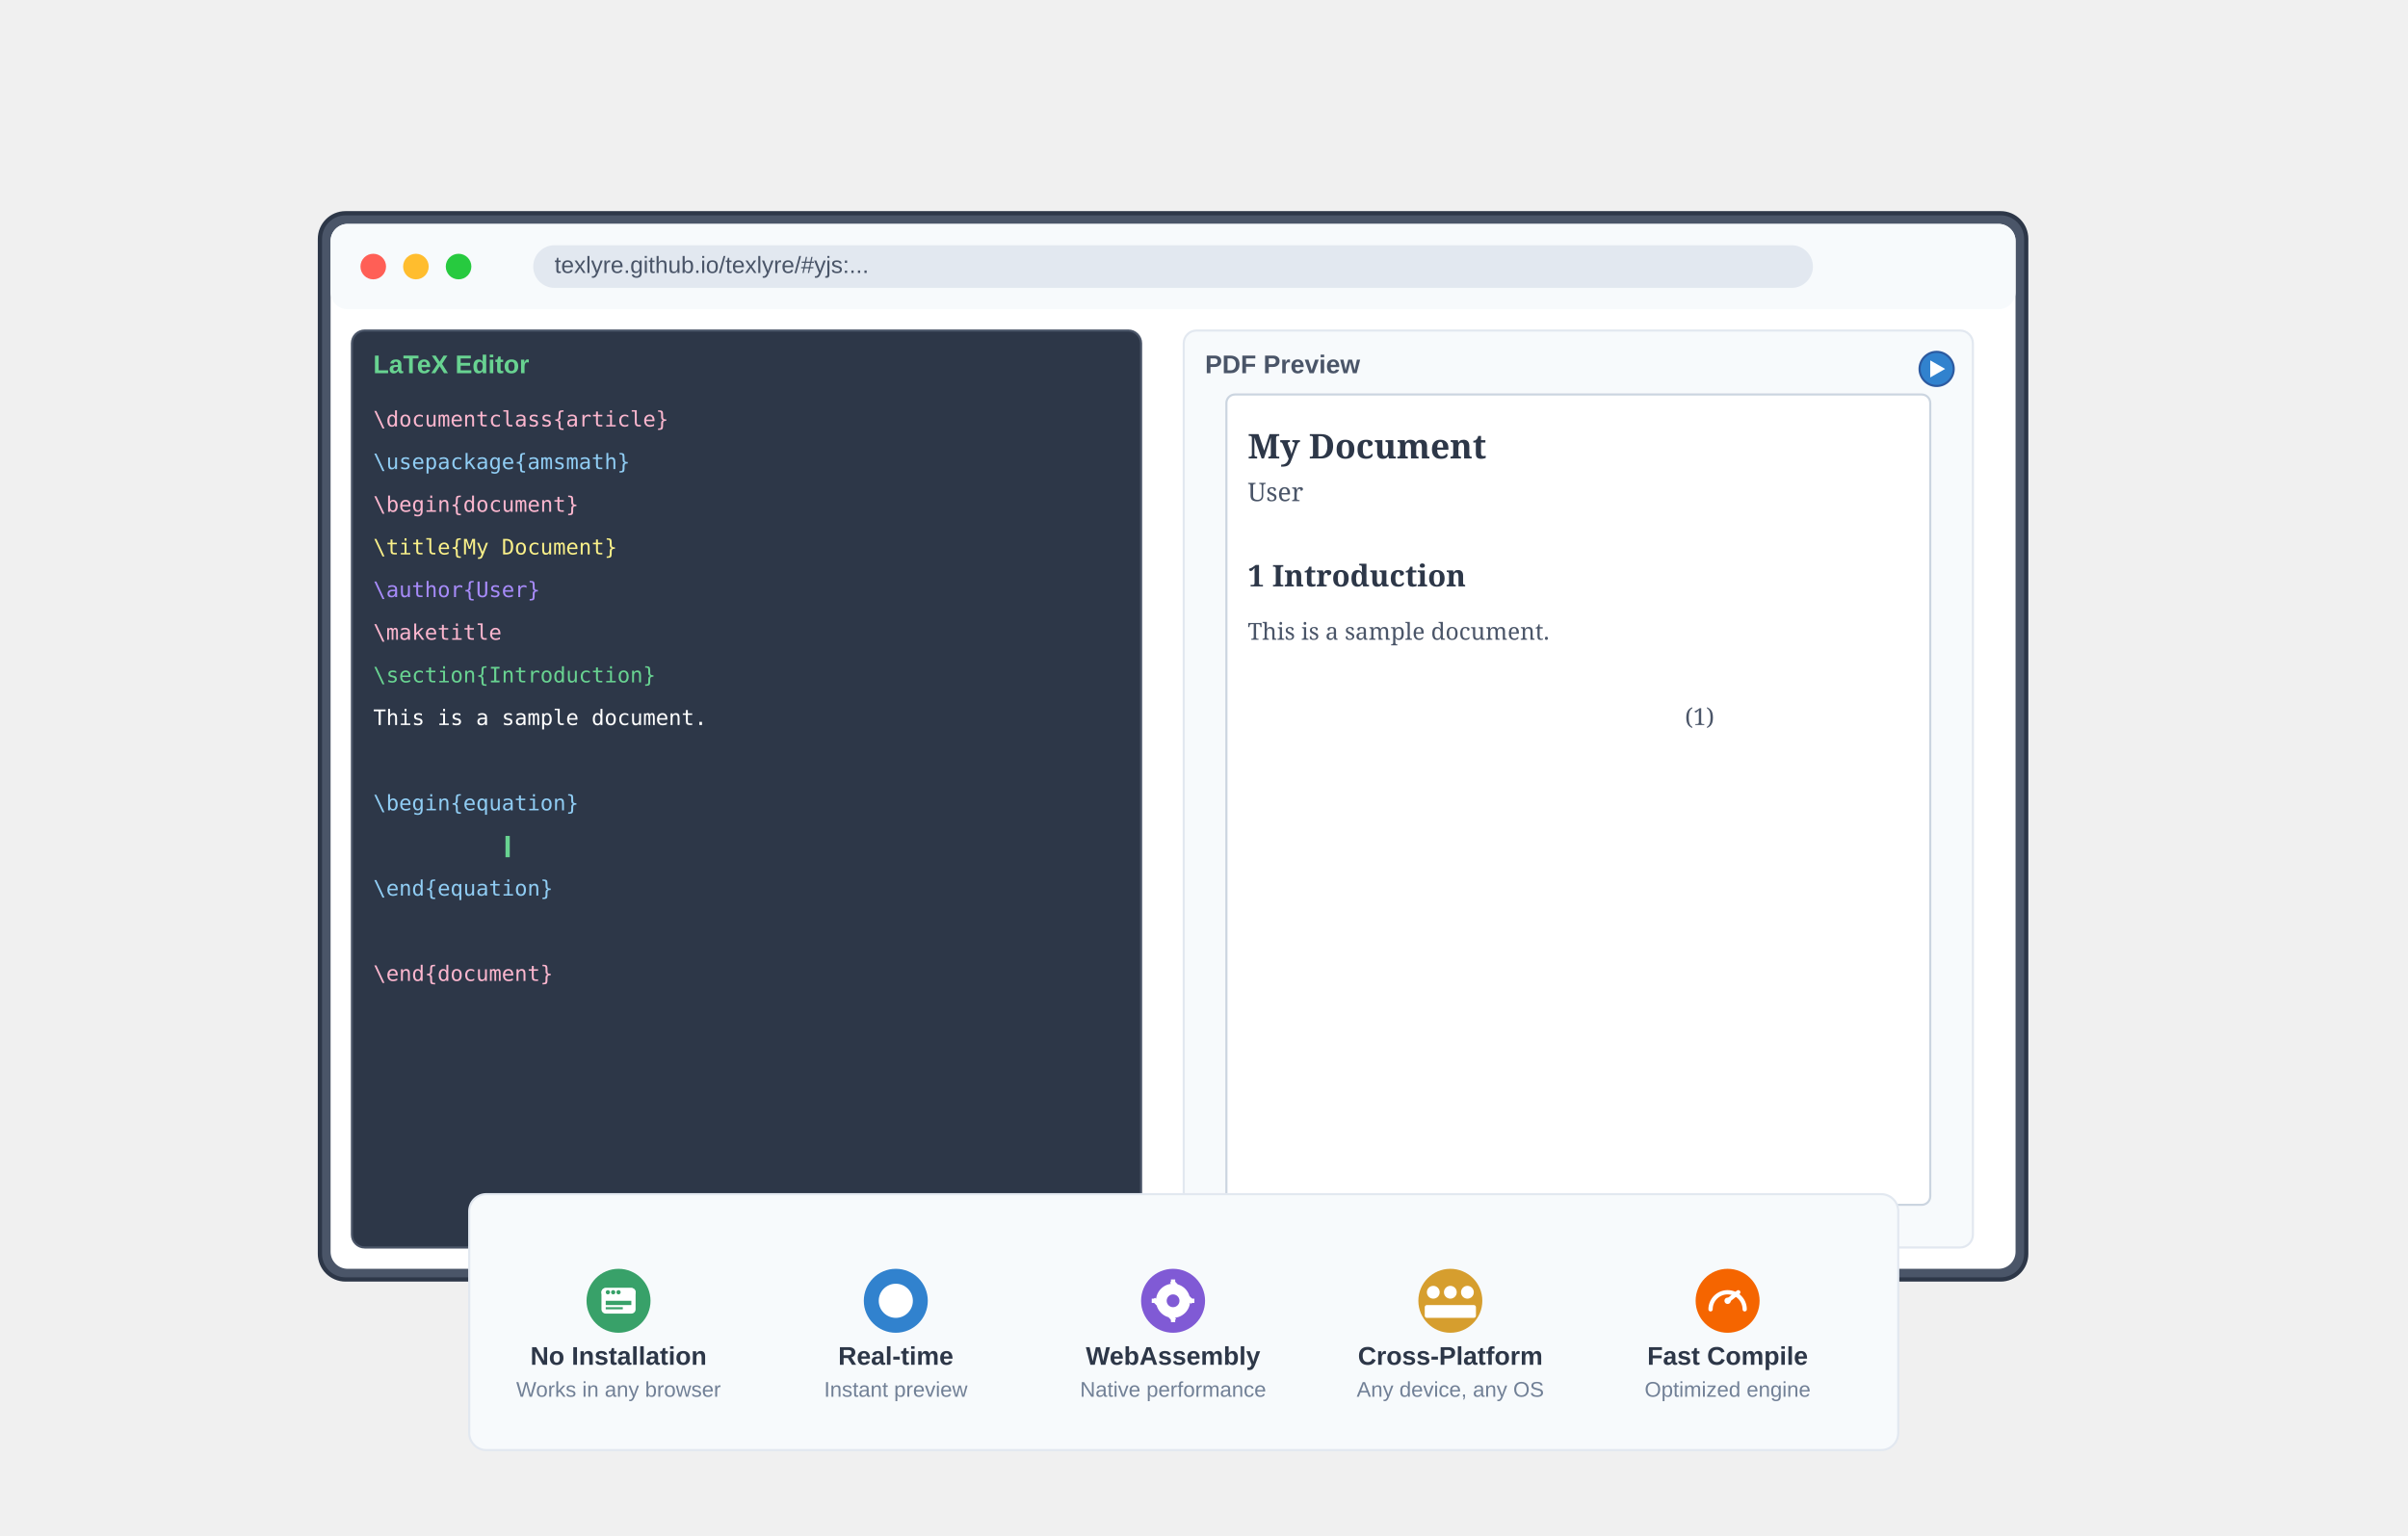
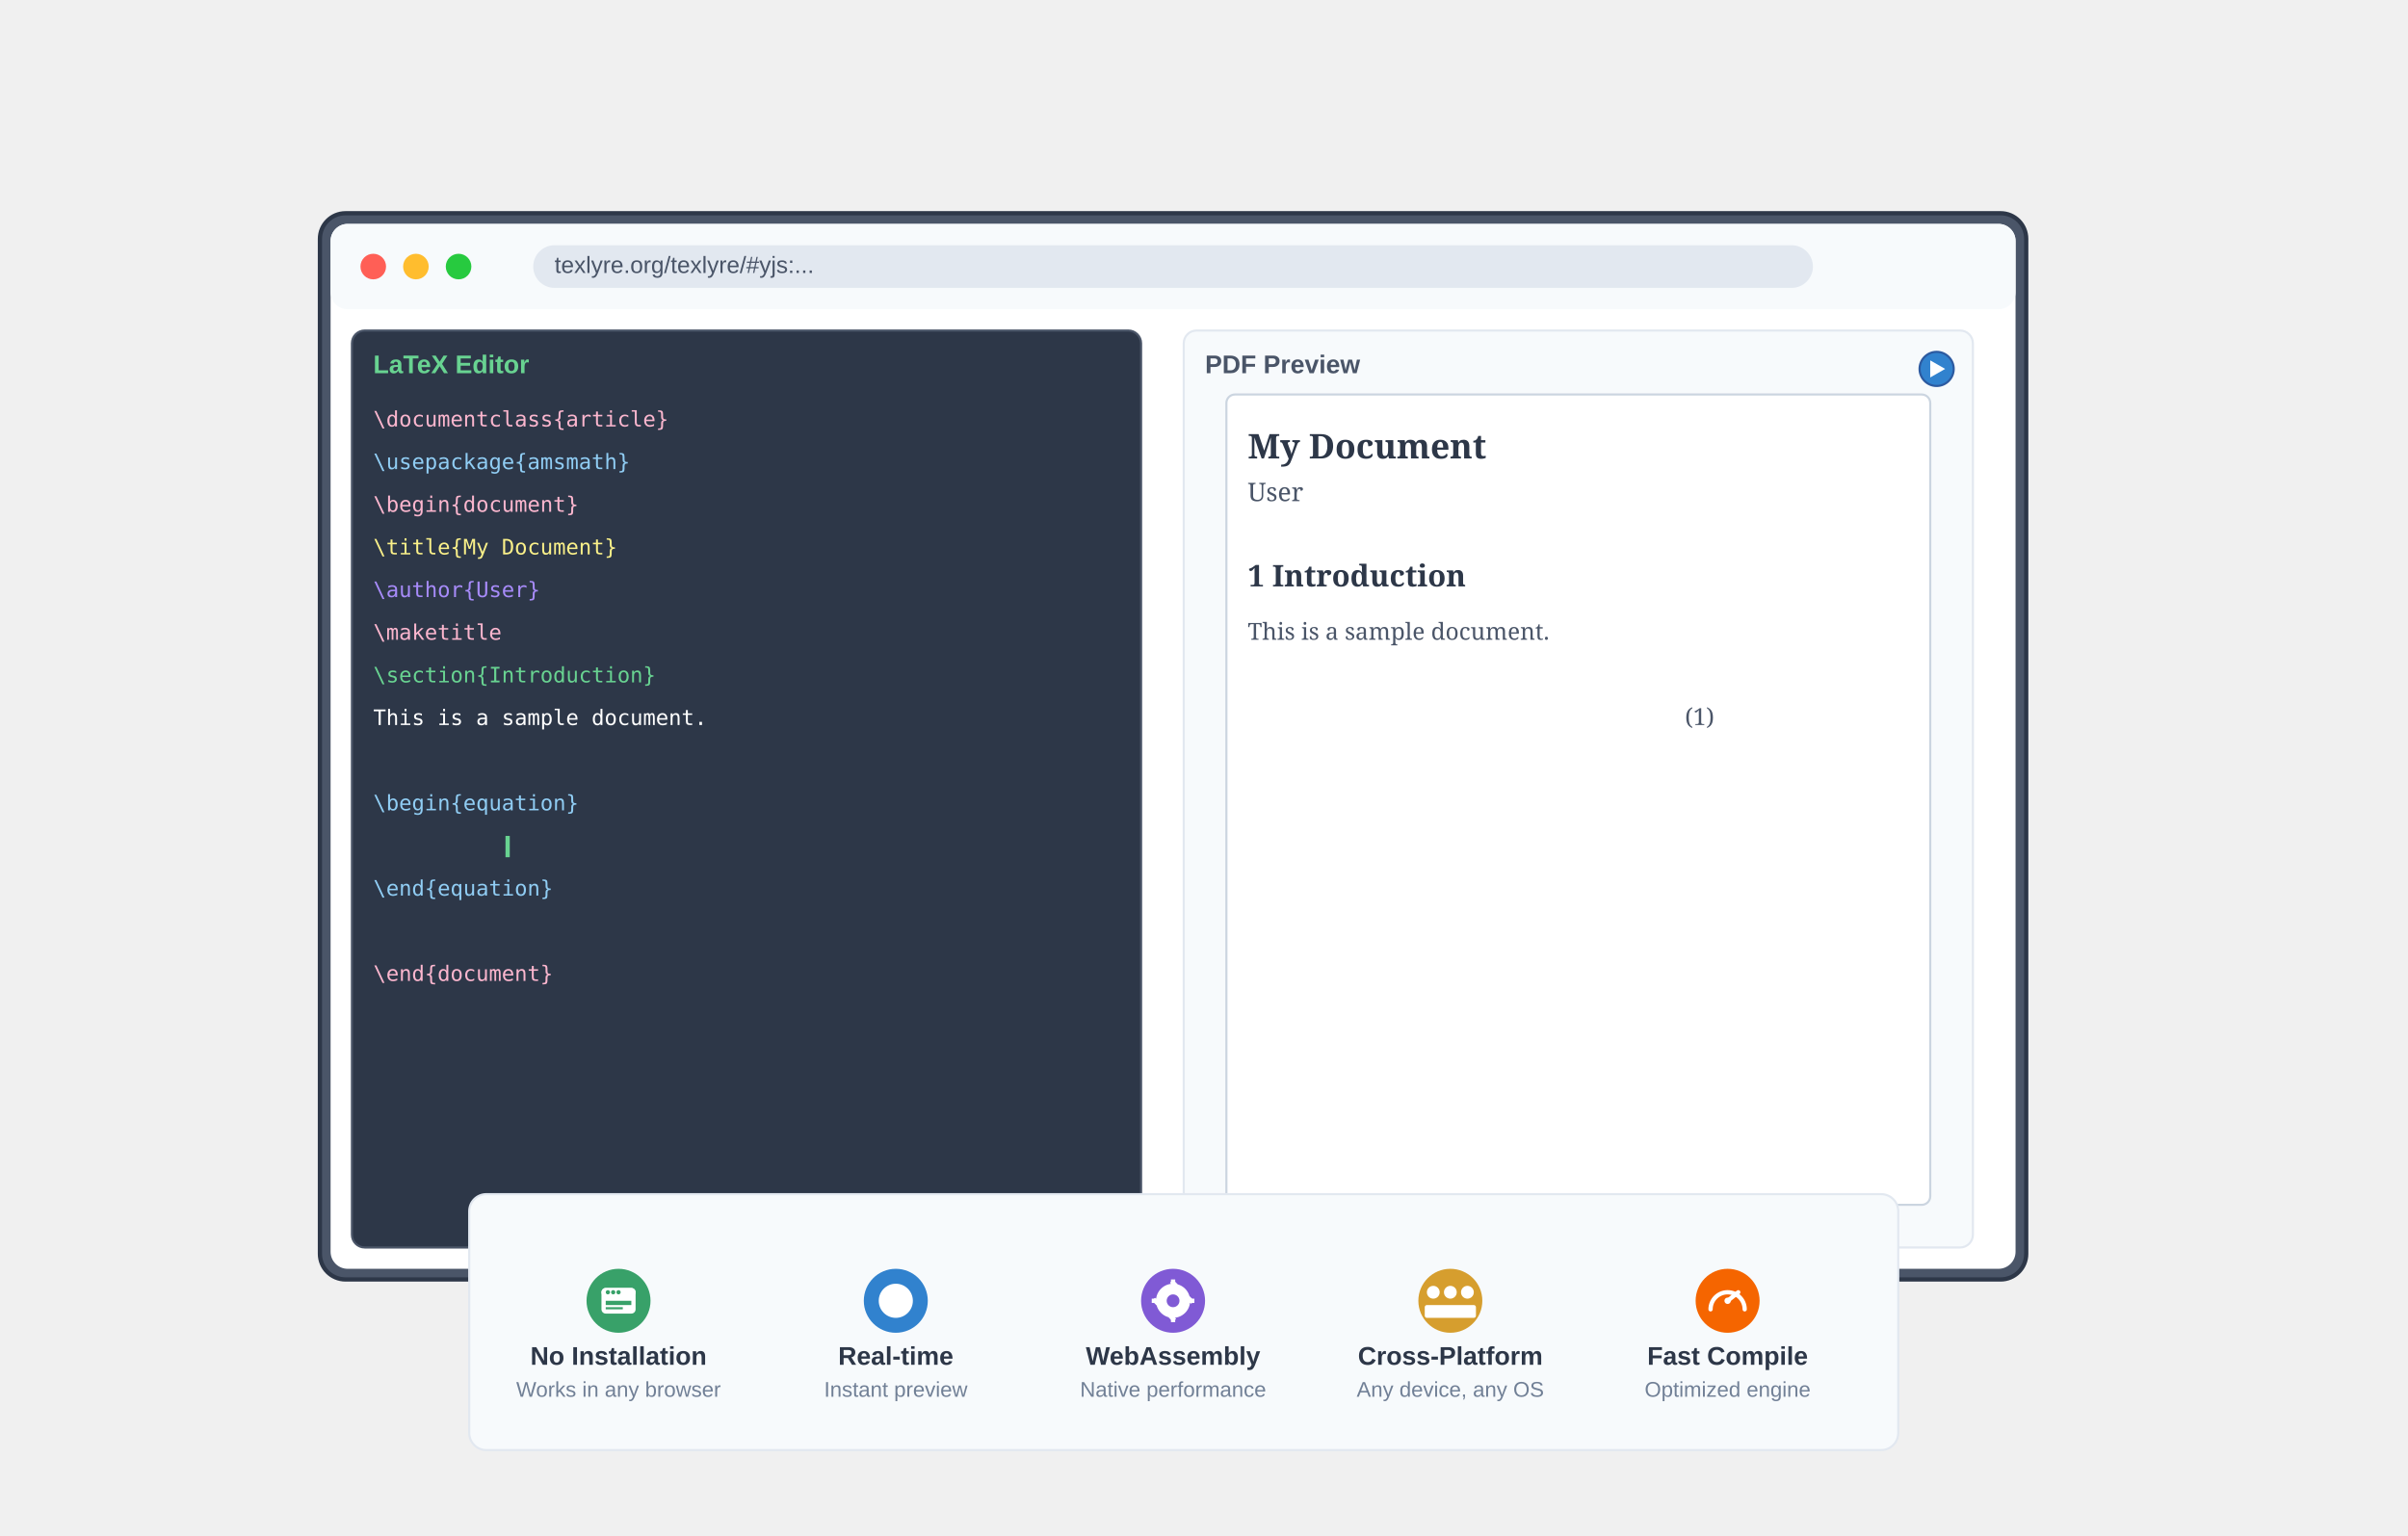
<svg xmlns="http://www.w3.org/2000/svg" width="1129" height="720" viewBox="0 0 1129 720">
  <g id="browserWindow" transform="translate(150, 100)">
    <rect x="0" y="0" width="800" height="500" rx="12" fill="#4a5568" stroke="#2d3748" stroke-width="2" />
    <rect x="5" y="5" width="790" height="490" rx="8" fill="#ffffff" />
    <rect x="5" y="5" width="790" height="40" rx="8" fill="#f7fafc" />
    <circle cx="25" cy="25" r="6" fill="#ff5f56" />
    <circle cx="45" cy="25" r="6" fill="#ffbd2e" />
    <circle cx="65" cy="25" r="6" fill="#27ca3f" />
    <rect x="100" y="15" width="600" height="20" rx="10" fill="#e2e8f0" />
-     <text x="110" y="28" fill="#4a5568" font-size="11" font-family="Arial">texlyre.github.io/texlyre/#yjs:...</text>
+     <text x="110" y="28" fill="#4a5568" font-size="11" font-family="Arial">texlyre.org/texlyre/#yjs:...</text>
    <rect x="15" y="55" width="370" height="430" rx="6" fill="#2d3748" stroke="#4a5568" stroke-width="1" />
    <text x="25" y="75" fill="#68d391" font-size="12" font-family="Arial" font-weight="bold">LaTeX Editor</text>
    <g id="latexCode">
      <text x="25" y="100" fill="#fbb6ce" font-size="10" font-family="monospace">\documentclass{article}</text>
      <text x="25" y="120" fill="#90cdf4" font-size="10" font-family="monospace">\usepackage{amsmath}</text>
      <text x="25" y="140" fill="#fbb6ce" font-size="10" font-family="monospace">\begin{document}</text>
      <text x="25" y="160" fill="#faf089" font-size="10" font-family="monospace">\title{My Document}</text>
      <text x="25" y="180" fill="#a78bfa" font-size="10" font-family="monospace">\author{User}</text>
      <text x="25" y="200" fill="#fbb6ce" font-size="10" font-family="monospace">\maketitle</text>
      <text x="25" y="220" fill="#68d391" font-size="10" font-family="monospace">\section{Introduction}</text>
      <text x="25" y="240" fill="#ffffff" font-size="10" font-family="monospace">This is a sample document.</text>
      <text x="25" y="280" fill="#90cdf4" font-size="10" font-family="monospace">\begin{equation}</text>
      <g id="equationEditor">
        <defs>
          <clipPath id="oldEquationDeleteClip">
            <rect x="25" y="292" height="13">
              <animate attributeName="width" values="63;63;54;45;36;27;18;9;0;0;0;0;0" keyTimes="0;0.20;0.26;0.32;0.38;0.44;0.50;0.56;0.62;0.68;0.74;0.86;1" dur="8s" repeatCount="indefinite" />
            </rect>
          </clipPath>
          <clipPath id="newEquationTypingClip">
            <rect x="25" y="292" height="13">
              <animate attributeName="width" values="0;0;0;0;0;0;0;0;0;9;18;27;45;45" keyTimes="0;0.20;0.26;0.32;0.38;0.44;0.50;0.56;0.62;0.68;0.74;0.80;0.86;1" dur="8s" repeatCount="indefinite" />
            </rect>
          </clipPath>
        </defs>
        <text x="25" y="300" fill="#faf089" font-size="10" font-family="monospace" clip-path="url(#oldEquationDeleteClip)">E = mc^2</text>
        <text x="25" y="300" fill="#faf089" font-size="10" font-family="monospace" clip-path="url(#newEquationTypingClip)">F = ma</text>
      </g>
      <text x="25" y="320" fill="#90cdf4" font-size="10" font-family="monospace">\end{equation}</text>
      <text x="25" y="360" fill="#fbb6ce" font-size="10" font-family="monospace">\end{document}</text>
    </g>
    <line x1="88" y1="292" x2="88" y2="302" stroke="#68d391" stroke-width="2">
      <animate attributeName="opacity" values="1;0;1" dur="1s" repeatCount="indefinite" />
      <animateTransform attributeName="transform" attributeType="XML" type="translate" values="0,0;0,0;-9,0;-18,0;-27,0;-36,0;-45,0;-54,0;-63,0;-54,0;-45,0;-36,0;-18,0;-18,0" keyTimes="0;0.20;0.26;0.32;0.38;0.44;0.50;0.56;0.62;0.68;0.74;0.80;0.86;1" dur="8s" repeatCount="indefinite" />
    </line>
  </g>
  <g id="pdfPreview" transform="translate(555, 155)">
    <rect x="0" y="0" width="370" height="430" rx="6" fill="#f7fafc" stroke="#e2e8f0" stroke-width="1" />
    <text x="10" y="20" fill="#4a5568" font-size="12" font-family="Arial" font-weight="bold">PDF Preview</text>
    <g id="compileButton" transform="translate(345, 10)">
      <circle cx="8" cy="8" r="8" fill="#3182ce" stroke="#2c5aa0" stroke-width="1">
        <animate attributeName="fill" values="#3182ce;#3182ce;#2c5aa0;#f56500;#38a169;#3182ce" dur="8s" repeatCount="indefinite" />
      </circle>
      <path d="M5 4 L5 12 L12 8 Z" fill="white" />
      <animateTransform attributeName="transform" attributeType="XML" type="translate" values="345,10;345,10;345,11;345,10;345,10;345,10" dur="8s" repeatCount="indefinite" />
    </g>
    <rect x="20" y="30" width="330" height="380" rx="4" fill="#ffffff" stroke="#cbd5e0" stroke-width="1" />
    <g id="pdfContent" opacity="1">
      <text x="30" y="60" fill="#2d3748" font-size="16" font-family="serif" font-weight="bold">My Document</text>
      <text x="30" y="80" fill="#4a5568" font-size="12" font-family="serif">User</text>
      <text x="30" y="120" fill="#2d3748" font-size="14" font-family="serif" font-weight="bold">1 Introduction</text>
      <text x="30" y="145" fill="#4a5568" font-size="11" font-family="serif">This is a sample document.</text>
      <g transform="translate(150, 180)">
        <defs>
          <clipPath id="pdfOldEquationDeleteClip">
            <rect x="0" y="-18" height="26">
              <animate attributeName="width" values="76;76;66;56;46;36;26;16;0;0;0;0;0" keyTimes="0;0.20;0.26;0.32;0.38;0.44;0.50;0.56;0.62;0.68;0.74;0.86;1" dur="8s" repeatCount="indefinite" />
            </rect>
          </clipPath>
          <clipPath id="pdfNewEquationTypingClip">
            <rect x="0" y="-18" height="26">
              <animate attributeName="width" values="0;0;0;0;0;0;0;0;0;12;25;40;58;58" keyTimes="0;0.20;0.26;0.32;0.38;0.44;0.50;0.56;0.62;0.68;0.74;0.80;0.86;1" dur="8s" repeatCount="indefinite" />
            </rect>
          </clipPath>
        </defs>
        <g clip-path="url(#pdfOldEquationDeleteClip)">
          <text x="0" y="0" fill="#2d3748" font-size="18" font-family="serif" font-style="italic">E = mc</text>
          <text x="65" y="-8" fill="#2d3748" font-size="12" font-family="serif">2</text>
        </g>
        <g clip-path="url(#pdfNewEquationTypingClip)">
          <text x="0" y="0" fill="#2d3748" font-size="18" font-family="serif" font-style="italic">F = ma</text>
        </g>
        <text x="85" y="5" fill="#4a5568" font-size="11" font-family="serif">(1)</text>
      </g>
    </g>
  </g>
  <g id="featuresPanel" transform="translate(220, 560)">
    <rect x="0" y="0" width="670" height="120" rx="8" fill="#f7fafc" stroke="#e2e8f0" stroke-width="1" />
    <g transform="translate(50, 30)">
      <circle cx="20" cy="20" r="15" fill="#38a169" />
      <rect x="12" y="14" width="16" height="12" rx="2" fill="#ffffff" />
      <rect x="12" y="14" width="16" height="4" rx="2" fill="#ffffff" />
      <circle cx="15" cy="16" r="1" fill="#38a169" />
      <circle cx="17.5" cy="16" r="1" fill="#38a169" />
      <circle cx="20" cy="16" r="1" fill="#38a169" />
      <rect x="14" y="20" width="12" height="2" fill="#38a169" />
      <rect x="14" y="23" width="8" height="1" fill="#38a169" />
      <text x="20" y="50" text-anchor="middle" fill="#2d3748" font-size="12" font-family="Arial" font-weight="bold">No Installation</text>
      <text x="20" y="65" text-anchor="middle" fill="#718096" font-size="10" font-family="Arial">Works in any browser</text>
    </g>
    <g transform="translate(180, 30)">
      <circle cx="20" cy="20" r="15" fill="#3182ce" />
      <circle cx="20" cy="20" r="8" fill="#ffffff">
        <animate attributeName="r" values="6;10;6" dur="2s" repeatCount="indefinite" />
      </circle>
      <text x="20" y="50" text-anchor="middle" fill="#2d3748" font-size="12" font-family="Arial" font-weight="bold">Real-time</text>
      <text x="20" y="65" text-anchor="middle" fill="#718096" font-size="10" font-family="Arial">Instant preview</text>
    </g>
    <g transform="translate(310, 30)">
      <circle cx="20" cy="20" r="15" fill="#805ad5" />
      <g transform="translate(20, 20)">
        <circle cx="0" cy="0" r="8" fill="#ffffff" />
        <rect x="-1" y="-10" width="2" height="4" fill="#ffffff" />
        <rect x="-1" y="6" width="2" height="4" fill="#ffffff" />
        <rect x="-10" y="-1" width="4" height="2" fill="#ffffff" />
        <rect x="6" y="-1" width="4" height="2" fill="#ffffff" />
        <rect x="-7" y="-7" width="3" height="2" fill="#ffffff" transform="rotate(45)" />
        <rect x="4" y="-7" width="3" height="2" fill="#ffffff" transform="rotate(45)" />
        <rect x="-7" y="5" width="3" height="2" fill="#ffffff" transform="rotate(45)" />
        <rect x="4" y="5" width="3" height="2" fill="#ffffff" transform="rotate(45)" />
        <circle cx="0" cy="0" r="3" fill="#805ad5" />
      </g>
      <text x="20" y="50" text-anchor="middle" fill="#2d3748" font-size="12" font-family="Arial" font-weight="bold">WebAssembly</text>
      <text x="20" y="65" text-anchor="middle" fill="#718096" font-size="10" font-family="Arial">Native performance</text>
    </g>
    <g transform="translate(440, 30)">
      <circle cx="20" cy="20" r="15" fill="#d69e2e" />
      <circle cx="12" cy="16" r="3" fill="#ffffff" />
      <circle cx="20" cy="16" r="3" fill="#ffffff" />
      <circle cx="28" cy="16" r="3" fill="#ffffff" />
      <rect x="8" y="22" width="24" height="6" rx="1" fill="#ffffff" />
      <text x="20" y="50" text-anchor="middle" fill="#2d3748" font-size="12" font-family="Arial" font-weight="bold">Cross-Platform</text>
      <text x="20" y="65" text-anchor="middle" fill="#718096" font-size="10" font-family="Arial">Any device, any OS</text>
    </g>
    <g transform="translate(570, 30)">
      <circle cx="20" cy="20" r="15" fill="#f56500" />
      <path d="M12 24 A 8 8 0 0 1 28 24" fill="none" stroke="#ffffff" stroke-width="2" stroke-linecap="round" />
      <line x1="20" y1="20" x2="25" y2="16" stroke="#ffffff" stroke-width="2" stroke-linecap="round" />
      <circle cx="20" cy="20" r="1.5" fill="#ffffff" />
      <text x="20" y="50" text-anchor="middle" fill="#2d3748" font-size="12" font-family="Arial" font-weight="bold">Fast Compile</text>
      <text x="20" y="65" text-anchor="middle" fill="#718096" font-size="10" font-family="Arial">Optimized engine</text>
    </g>
  </g>
</svg>
